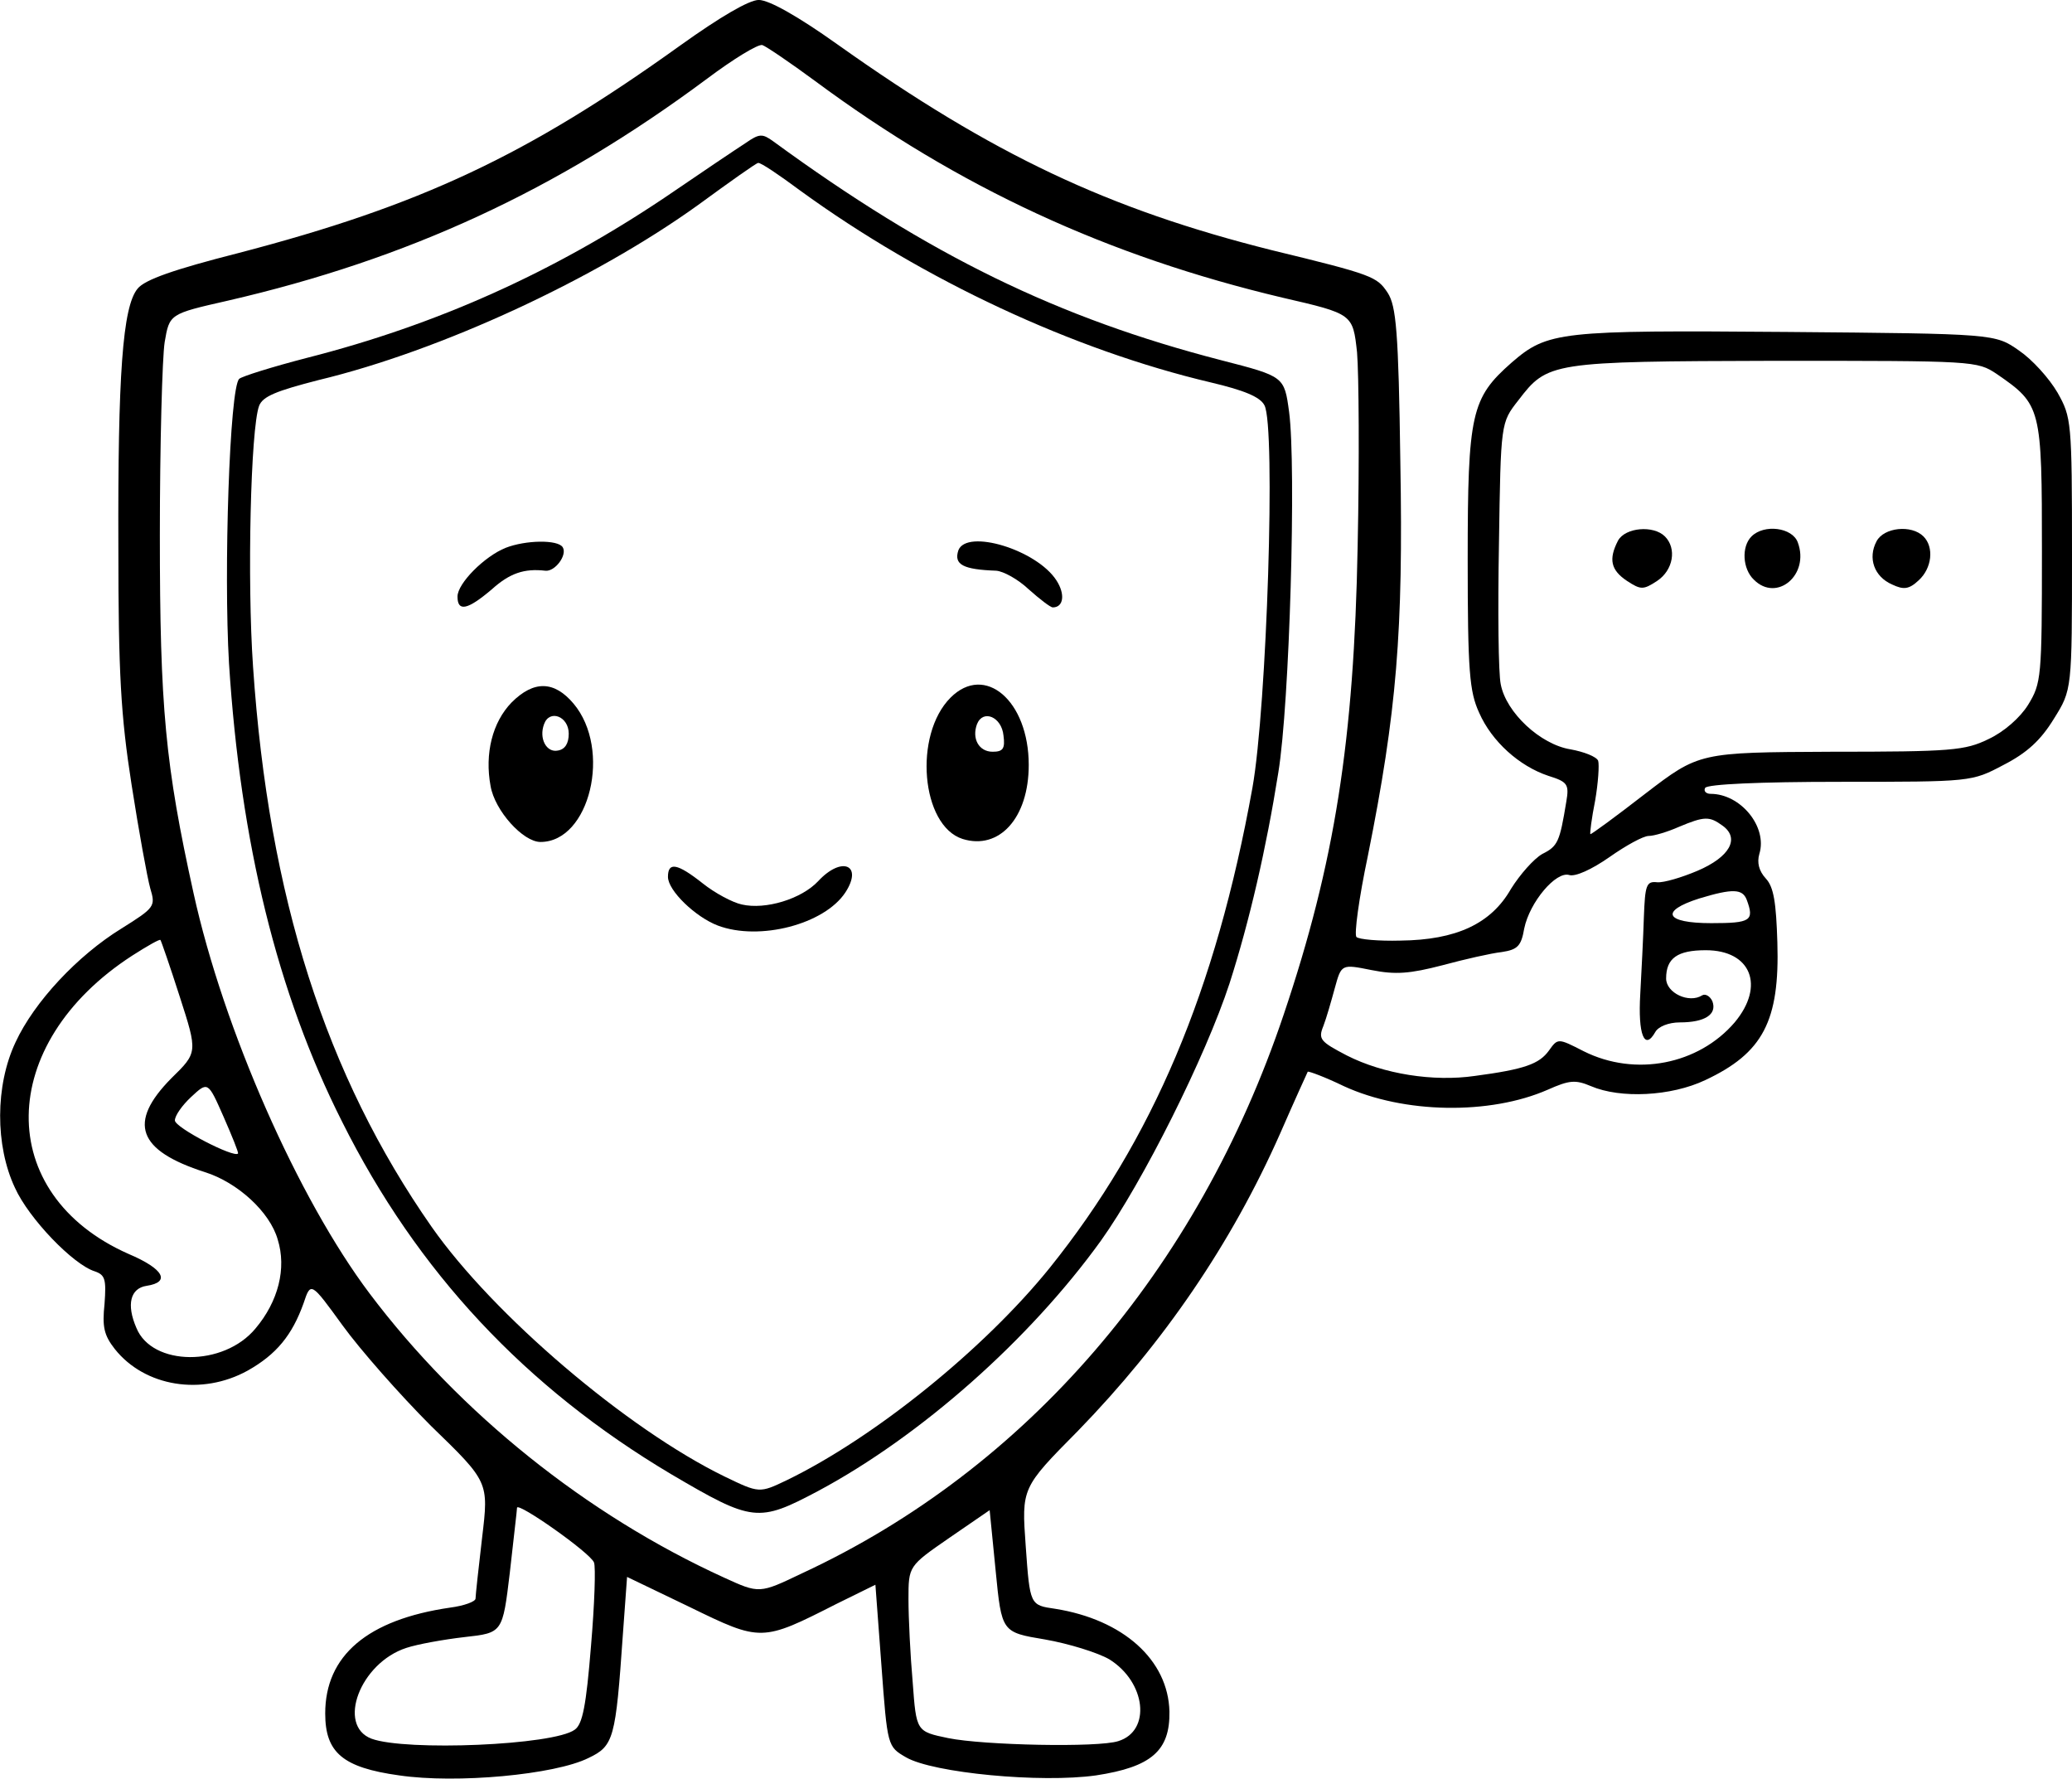
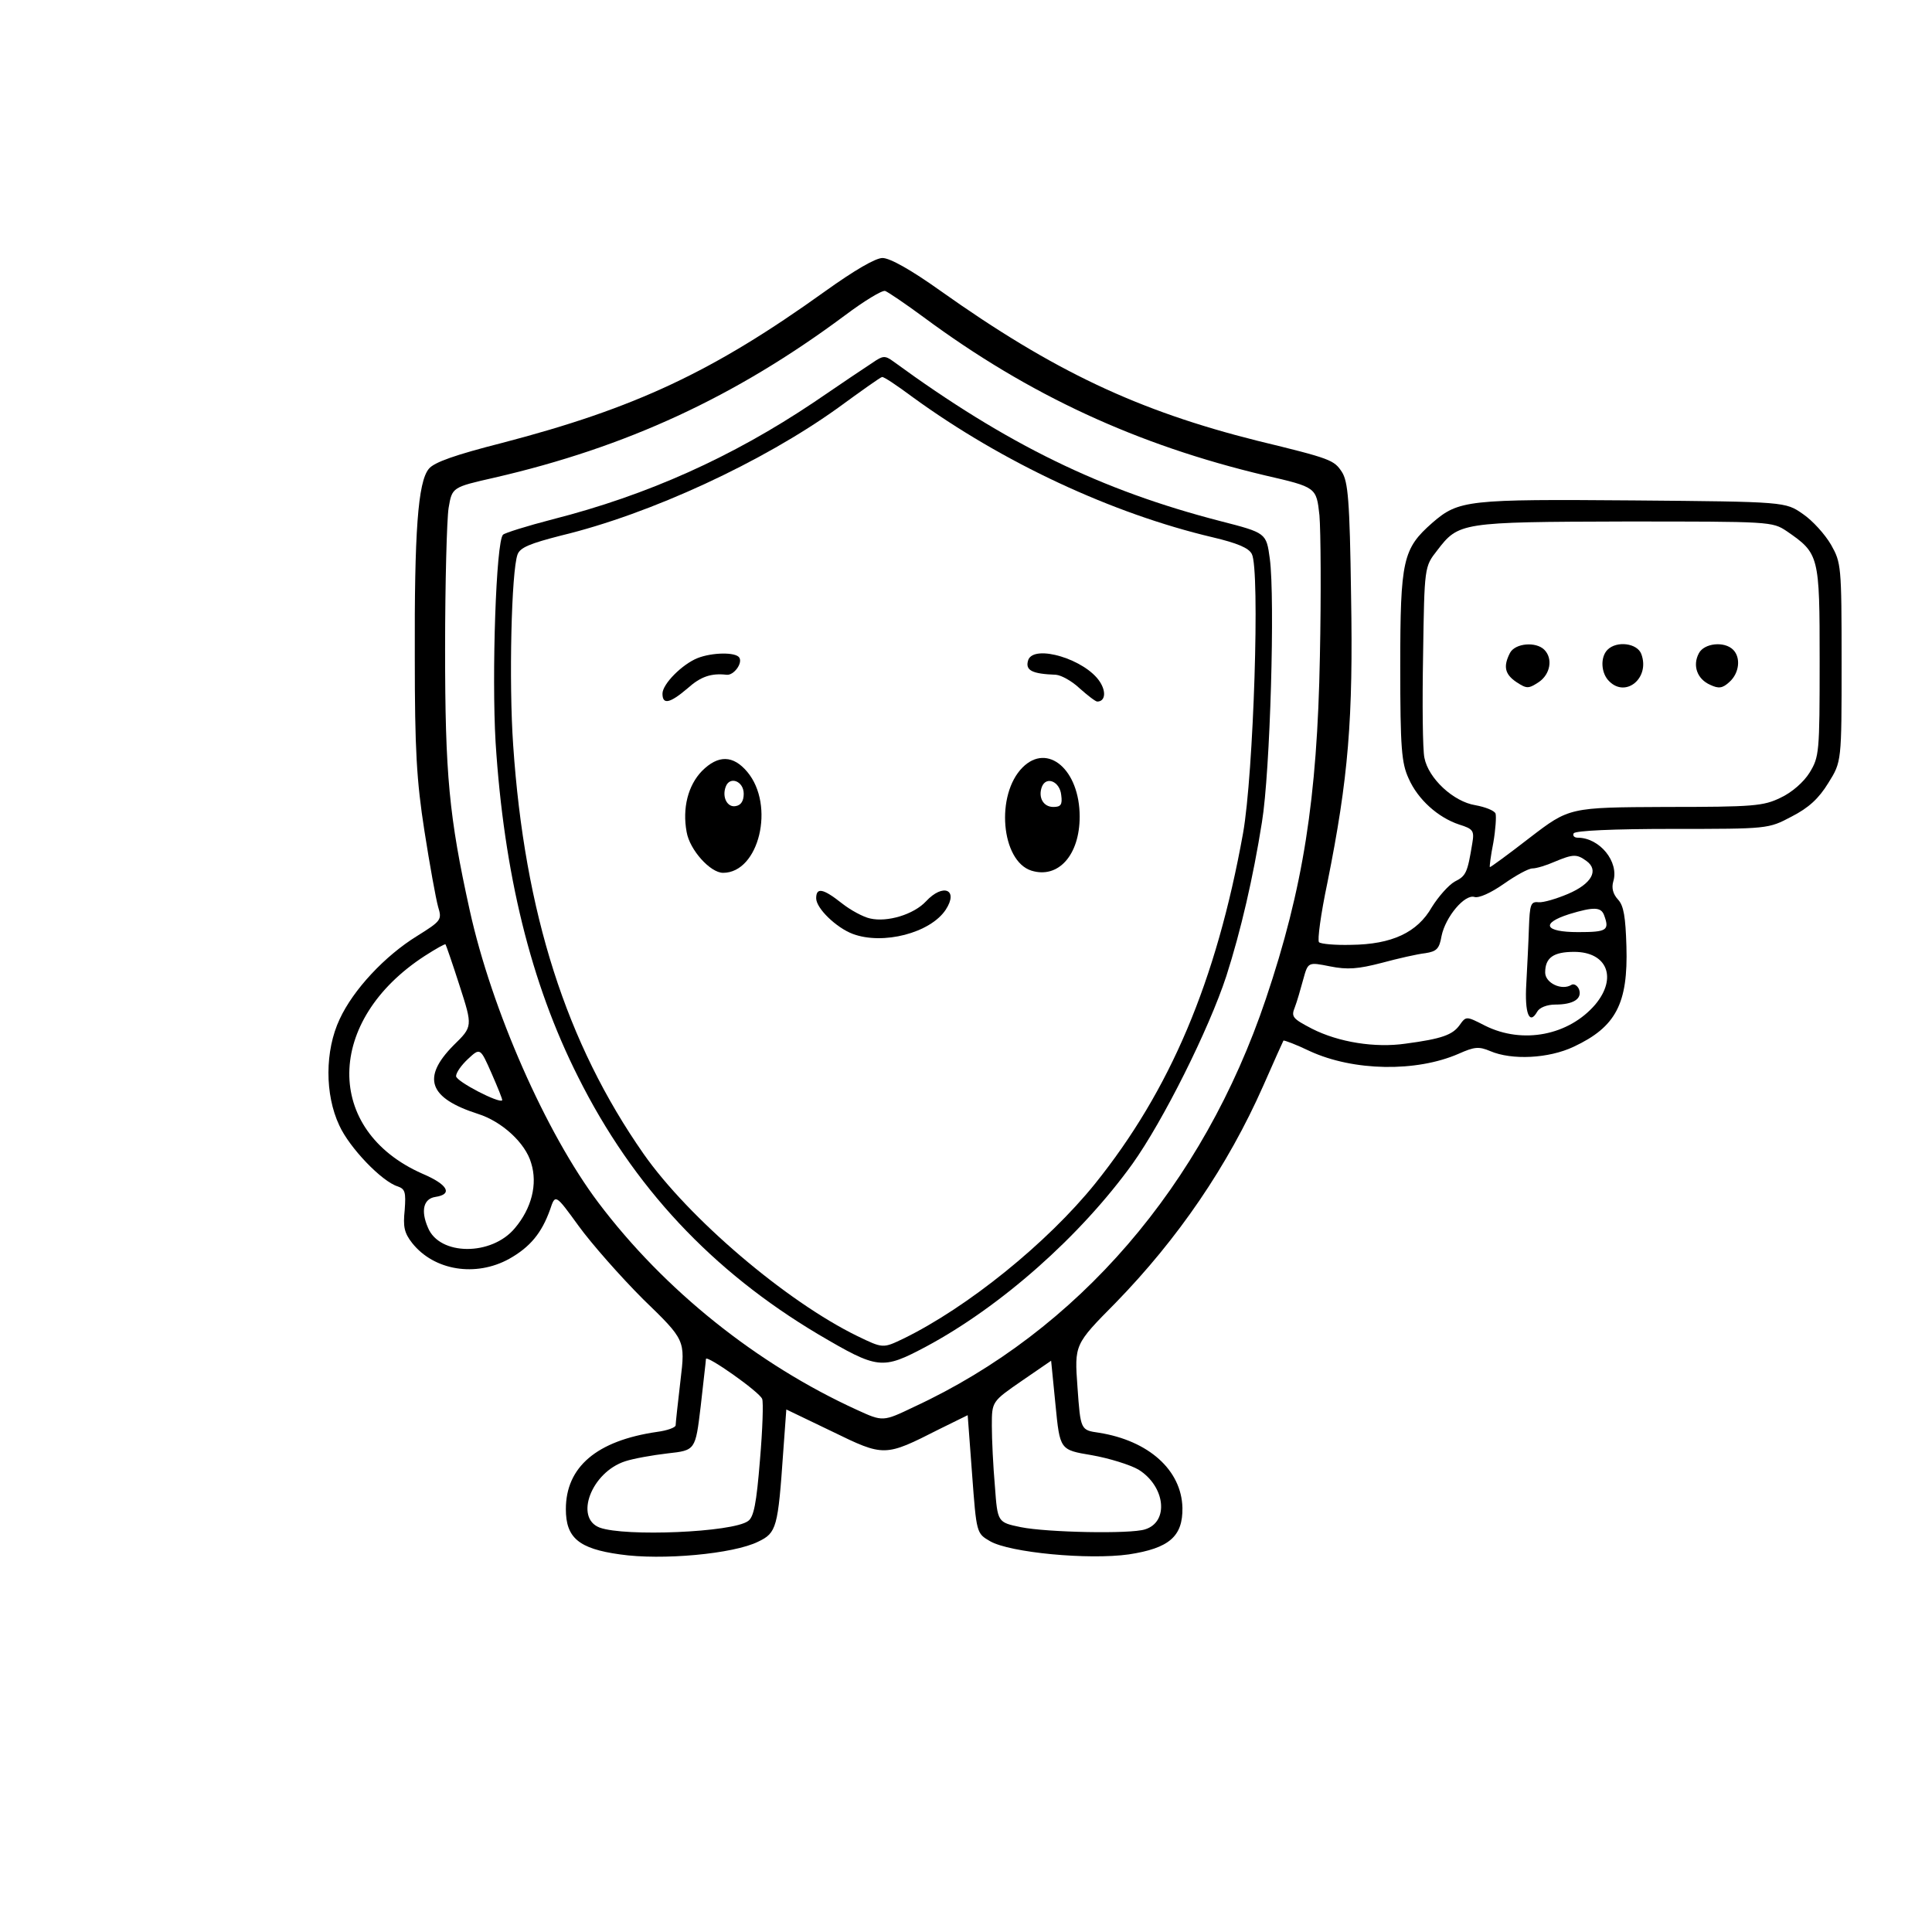
- <svg xmlns="http://www.w3.org/2000/svg" version="1.0" width="344.585pt" height="295.712pt" viewBox="0 0 344.585 295.712" preserveAspectRatio="xMidYMid meet">
-   <g transform="translate(-94.91511,409.9917) scale(0.1,-0.1)" fill="#000000" stroke="none">
+ <svg xmlns="http://www.w3.org/2000/svg" width="512" height="512" viewBox="0 0 512 512">
+   <g fill="#000000" stroke="none" transform="translate(87.0155,68.3848) scale(1.1638) translate(-94.91511,409.9917) scale(0.1,-0.1)">
    <path d="M2080 4024 c-255 -183 -432 -266 -735 -345 -106 -27 -155 -44 -167 -59 -25 -30 -33 -144 -32 -430 0 -209 4 -280 22 -395 12 -77 26 -154 31 -172 9 -30 8 -32 -48 -67 -73 -45 -145 -122 -176 -189 -34 -72 -34 -172 -1 -242 23 -51 97 -128 133 -139 17 -6 19 -13 16 -54 -4 -38 -1 -52 17 -75 50 -63 145 -78 221 -36 48 27 74 59 93 112 12 36 12 36 65 -37 29 -40 95 -115 147 -167 96 -93 96 -93 85 -185 -6 -51 -11 -97 -11 -102 0 -5 -19 -12 -42 -15 -138 -20 -208 -80 -208 -176 0 -65 29 -90 123 -103 95 -14 259 1 315 29 42 20 45 32 57 205 l7 96 104 -50 c119 -58 120 -58 244 5 l65 32 10 -134 c10 -135 10 -135 41 -153 45 -26 224 -43 316 -30 92 14 123 41 122 106 -2 86 -77 153 -190 171 -42 6 -42 6 -49 104 -7 97 -7 97 87 192 142 146 255 311 336 494 24 55 45 101 46 103 2 1 29 -9 60 -24 100 -46 243 -48 339 -6 36 16 46 17 72 6 49 -21 133 -17 190 10 96 45 124 98 120 229 -2 66 -6 92 -19 106 -12 13 -15 27 -11 41 14 45 -31 100 -81 100 -8 0 -12 5 -9 10 4 6 90 10 224 10 219 0 219 0 272 28 39 20 62 41 84 77 30 48 30 48 30 274 0 221 -1 227 -24 268 -14 24 -42 55 -64 70 -40 28 -40 28 -386 31 -378 3 -398 1 -458 -51 -67 -59 -73 -84 -73 -327 0 -187 3 -220 19 -255 21 -48 67 -89 115 -105 32 -10 35 -14 30 -43 -11 -67 -14 -74 -40 -87 -14 -8 -37 -34 -52 -58 -33 -58 -91 -85 -184 -86 -36 -1 -69 2 -73 6 -4 4 4 64 19 135 48 239 59 373 54 654 -3 219 -7 260 -21 282 -18 27 -24 30 -193 71 -271 68 -463 158 -722 342 -66 47 -114 74 -131 74 -16 0 -64 -28 -131 -76z m225 -59 c239 -177 486 -291 777 -360 117 -27 117 -27 124 -91 3 -36 4 -180 1 -322 -6 -323 -38 -527 -123 -779 -143 -425 -428 -756 -801 -929 -71 -34 -71 -34 -130 -7 -228 104 -439 273 -589 472 -119 158 -243 439 -293 666 -47 213 -56 308 -56 595 0 151 4 296 8 321 8 47 8 47 105 69 299 69 547 183 797 369 44 33 85 58 92 56 6 -2 46 -29 88 -60z m1965 -487 c74 -51 75 -55 75 -296 0 -209 -1 -218 -23 -254 -13 -21 -40 -45 -66 -57 -39 -19 -61 -21 -262 -21 -219 -1 -219 -1 -309 -70 -49 -38 -90 -68 -91 -67 -1 1 2 26 8 56 5 29 7 59 5 66 -3 7 -24 15 -46 19 -50 8 -107 61 -116 108 -4 18 -5 123 -3 234 3 201 3 201 32 238 49 64 53 65 427 66 332 0 336 0 369 -22z m-456 -751 c29 -21 12 -52 -42 -75 -26 -11 -56 -20 -67 -19 -18 2 -20 -5 -22 -58 -1 -33 -4 -91 -6 -128 -4 -67 7 -95 25 -63 5 9 22 16 41 16 41 0 62 13 54 35 -4 9 -12 13 -17 10 -22 -14 -60 4 -60 28 0 34 19 47 66 47 75 0 99 -59 48 -120 -60 -70 -165 -91 -251 -48 -43 22 -43 22 -58 1 -16 -22 -40 -31 -123 -42 -69 -10 -152 3 -213 34 -44 23 -48 27 -39 49 5 13 13 41 19 63 11 40 11 40 61 30 40 -8 64 -6 118 8 37 10 81 20 99 22 26 4 32 10 37 39 9 44 53 96 75 89 10 -3 37 9 67 30 27 19 56 35 65 35 9 0 32 7 50 15 43 18 51 18 73 2z m40 -123 c13 -35 7 -39 -59 -39 -77 0 -86 20 -20 41 56 17 72 16 79 -2z m-2606 -161 c30 -93 30 -93 -14 -136 -73 -74 -56 -120 56 -156 54 -17 108 -66 121 -112 15 -48 1 -103 -37 -148 -53 -64 -172 -63 -198 1 -17 39 -10 66 17 70 40 6 29 28 -30 53 -224 99 -221 349 6 496 25 16 46 28 47 26 1 -1 16 -44 32 -94z m97 -261 c-6 -8 -105 43 -105 55 0 8 12 25 27 39 28 26 28 26 54 -33 14 -32 25 -59 24 -61z m592 -680 c3 -7 1 -69 -5 -139 -8 -99 -14 -130 -27 -139 -35 -26 -281 -36 -338 -15 -58 22 -19 126 58 151 18 6 62 14 97 18 63 7 63 7 75 107 6 55 12 104 12 108 1 10 122 -75 128 -91z m750 -128 c40 -7 88 -22 107 -33 61 -38 70 -119 15 -136 -33 -11 -224 -7 -283 5 -53 11 -53 11 -59 93 -4 45 -7 107 -7 138 0 55 0 55 68 102 l67 46 10 -101 c10 -102 10 -102 82 -114z" />
    <path d="M2189 3862 c-14 -9 -75 -50 -135 -91 -185 -124 -378 -211 -594 -266 -58 -15 -109 -31 -113 -35 -16 -14 -26 -320 -17 -473 19 -298 80 -548 188 -762 125 -250 305 -442 547 -586 136 -80 145 -81 245 -28 170 91 351 251 470 416 70 98 174 306 214 428 33 103 61 224 81 350 19 115 30 510 18 600 -8 59 -8 59 -113 86 -271 70 -485 174 -745 364 -18 13 -23 13 -46 -3z m91 -79 c205 -149 454 -265 683 -319 55 -13 82 -24 89 -38 19 -35 4 -502 -20 -636 -61 -338 -166 -585 -337 -798 -109 -135 -291 -282 -437 -353 -46 -22 -46 -22 -104 6 -162 79 -384 268 -487 415 -176 252 -271 548 -297 931 -10 144 -4 396 10 434 6 16 29 25 99 43 204 49 460 168 631 291 52 38 97 70 100 70 4 1 35 -20 70 -46z" />
    <path d="M1790 3189 c-35 -14 -80 -59 -80 -81 0 -26 17 -22 57 12 30 27 54 35 89 31 16 -2 37 26 29 39 -8 13 -62 12 -95 -1z" />
    <path d="M2543 3185 c-8 -24 8 -32 63 -34 12 -1 36 -14 54 -31 18 -16 36 -30 40 -30 18 0 21 22 6 45 -33 51 -149 86 -163 50z" />
    <path d="M1800 2932 c-32 -33 -45 -85 -35 -139 7 -41 54 -93 83 -93 82 0 119 154 55 230 -32 38 -66 39 -103 2z m95 -52 c0 -16 -6 -26 -18 -28 -19 -4 -32 20 -23 44 9 25 41 13 41 -16z" />
    <path d="M2530 2940 c-62 -62 -49 -213 20 -235 61 -19 110 35 110 123 0 107 -73 169 -130 112z m88 -63 c3 -22 -1 -27 -18 -27 -23 0 -35 22 -26 46 10 25 41 12 44 -19z" />
    <path d="M2060 2642 c0 -23 46 -67 83 -81 69 -26 177 2 212 55 30 46 -6 61 -45 19 -28 -30 -88 -48 -127 -39 -15 3 -45 19 -65 35 -43 34 -58 36 -58 11z" />
    <path d="M3640 3201 c-16 -31 -12 -49 15 -67 23 -15 27 -15 50 0 27 18 33 54 13 74 -19 19 -66 15 -78 -7z" />
    <path d="M3862 3208 c-17 -17 -15 -54 4 -72 38 -38 93 8 73 62 -9 25 -56 31 -77 10z" />
    <path d="M4070 3200 c-15 -28 -4 -59 26 -72 19 -9 28 -8 44 7 22 20 26 55 8 73 -20 20 -66 15 -78 -8z" />
  </g>
</svg>
